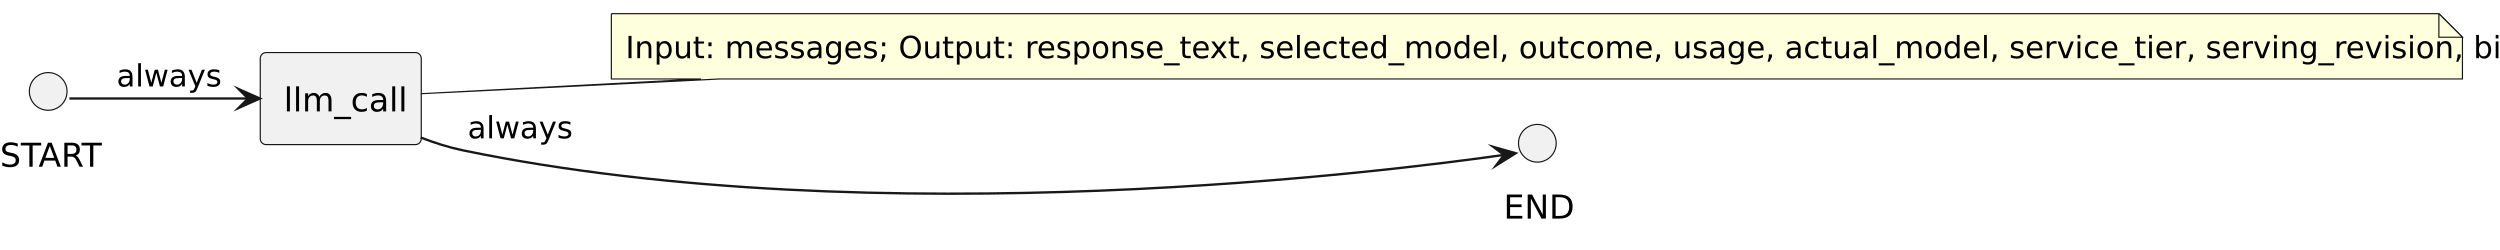
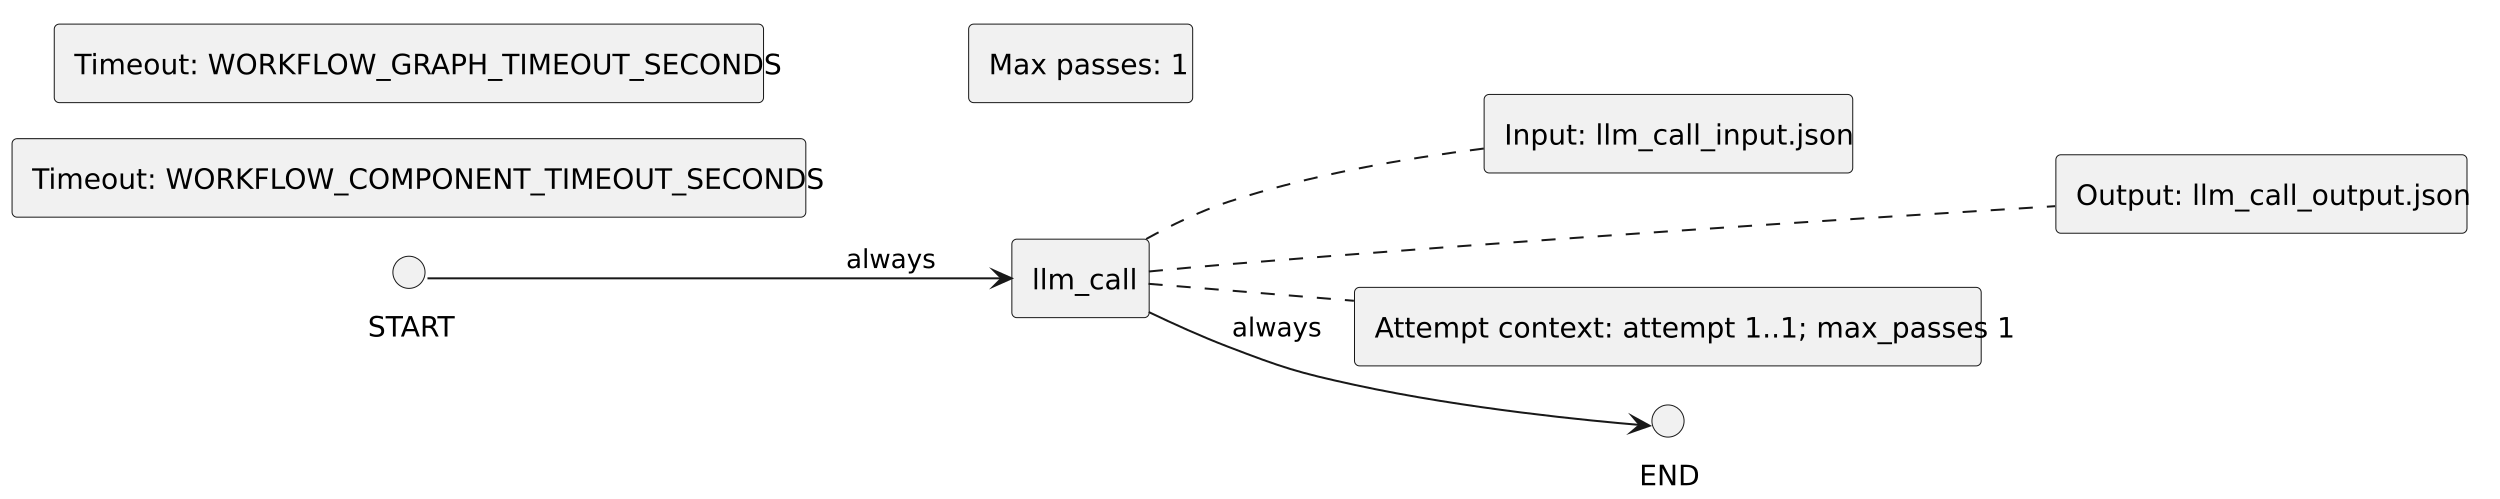
- <svg xmlns="http://www.w3.org/2000/svg" xmlns:xlink="http://www.w3.org/1999/xlink" version="1.1" data-diagram-type="DESCRIPTION" style="width:1061px;height:106px;background:#FFFFFF;" width="1061px" height="106px" viewBox="0 0 1061 106" zoomAndPan="magnify" preserveAspectRatio="none" contentStyleType="text/css">
+ <svg xmlns="http://www.w3.org/2000/svg" xmlns:xlink="http://www.w3.org/1999/xlink" version="1.1" data-diagram-type="DESCRIPTION" style="width:1244px;height:248px;background:#FFFFFF;" width="1244px" height="248px" viewBox="0 0 1244 248" zoomAndPan="magnify" preserveAspectRatio="none" contentStyleType="text/css">
  <defs />
  <g font-family="DejaVu Sans, Liberation Sans, Arial, sans-serif" lengthAdjust="spacing">
    <g class="entity" data-qualified-name="n0" id="ent0001" data-source-line="5">
-       <a target="_top" href="//github.com/gorban/api-agent/blob/_____switch_branch_____/workflows/components/agent/llm_call.md.html" xlink:href="//github.com/gorban/api-agent/blob/_____switch_branch_____/workflows/components/agent/llm_call.md.html" xlink:type="simple" xlink:actuate="onRequest" xlink:show="new" title="//github.com/gorban/api-agent/blob/_____switch_branch_____/workflows/components/agent/llm_call.md.html" xlink:title="//github.com/gorban/api-agent/blob/_____switch_branch_____/workflows/components/agent/llm_call.md.html">
-         <rect x="110.454" y="22.306" width="68.328" height="39.068" fill="#F1F1F1" style="stroke:#181818;stroke-width:0.5;" rx="2.5" ry="2.5" />
-         <text x="120.454" y="47.272" fill="#000" font-size="14" textLength="48.328">llm_call</text>
+       <a target="_top" href="//github.com/gorban/api-agent/blob/_____switch_branch_____/workflows/components/agent.md.html#node-llm_call" xlink:href="//github.com/gorban/api-agent/blob/_____switch_branch_____/workflows/components/agent.md.html#node-llm_call" xlink:type="simple" xlink:actuate="onRequest" xlink:show="new" title="//github.com/gorban/api-agent/blob/_____switch_branch_____/workflows/components/agent.md.html#node-llm_call" xlink:title="//github.com/gorban/api-agent/blob/_____switch_branch_____/workflows/components/agent.md.html#node-llm_call">
+         <rect x="503.5" y="119" width="68.328" height="39.068" fill="#F1F1F1" style="stroke:#181818;stroke-width:0.5;" rx="2.5" ry="2.5" />
+         <text x="513.5" y="143.966" fill="#000" font-size="14" textLength="48.328">llm_call</text>
      </a>
    </g>
-     <g class="entity" data-qualified-name="GMN2" id="ent0003" data-source-line="6">
-       <path d="M259.454,5.806 L259.454,33.512 A0,0 0 0 0 259.454,33.512 L297.477,33.512 L178.644,39.772 L305.477,33.512 L1045.062,33.512 A0,0 0 0 0 1045.062,33.512 L1045.062,15.806 L1035.062,5.806 L259.454,5.806 A0,0 0 0 0 259.454,5.806" style="stroke:#181818;stroke-width:0.5;" fill="#FEFFDD" />
-       <path d="M1035.062,5.806 L1035.062,15.806 L1045.062,15.806 L1035.062,5.806" style="stroke:#181818;stroke-width:0.5;" fill="#FEFFDD" />
-       <text x="265.454" y="24.703" fill="#000" font-size="13" textLength="764.608">Input: messages; Output: response_text, selected_model, outcome, usage, actual_model, service_tier, serving_revision, billing</text>
+     <g class="entity" data-qualified-name="ref0" id="ent0002" data-source-line="6">
+       <a target="_top" href="//github.com/gorban/api-agent/blob/_____switch_branch_____/.private_resources/diagrams/contracts/4949d6a6e97b19df154e3c6a.md.html" xlink:href="//github.com/gorban/api-agent/blob/_____switch_branch_____/.private_resources/diagrams/contracts/4949d6a6e97b19df154e3c6a.md.html" xlink:type="simple" xlink:actuate="onRequest" xlink:show="new" title="//github.com/gorban/api-agent/blob/_____switch_branch_____/.private_resources/diagrams/contracts/4949d6a6e97b19df154e3c6a.md.html" xlink:title="//github.com/gorban/api-agent/blob/_____switch_branch_____/.private_resources/diagrams/contracts/4949d6a6e97b19df154e3c6a.md.html">
+         <rect x="738.5" y="47" width="183.421" height="39.068" fill="#F1F1F1" style="stroke:#181818;stroke-width:0.5;" rx="2.5" ry="2.5" />
+         <text x="748.5" y="71.966" fill="#000" font-size="14" textLength="163.421">Input: llm_call_input.json</text>
+       </a>
    </g>
-     <g class="entity" data-qualified-name="start" id="ent0005" data-source-line="7">
-       <ellipse cx="20.454" cy="38.806" rx="8" ry="8" fill="#F1F1F1" style="stroke:#181818;stroke-width:0.5;" />
-       <text x="0" y="70.772" fill="#000" font-size="14" textLength="40.908">START</text>
+     <g class="entity" data-qualified-name="ref1" id="ent0004" data-source-line="8">
+       <a target="_top" href="//github.com/gorban/api-agent/blob/_____switch_branch_____/.private_resources/diagrams/contracts/e0789b93c21daaea7f68bc7d.md.html" xlink:href="//github.com/gorban/api-agent/blob/_____switch_branch_____/.private_resources/diagrams/contracts/e0789b93c21daaea7f68bc7d.md.html" xlink:type="simple" xlink:actuate="onRequest" xlink:show="new" title="//github.com/gorban/api-agent/blob/_____switch_branch_____/.private_resources/diagrams/contracts/e0789b93c21daaea7f68bc7d.md.html" xlink:title="//github.com/gorban/api-agent/blob/_____switch_branch_____/.private_resources/diagrams/contracts/e0789b93c21daaea7f68bc7d.md.html">
+         <rect x="1023" y="77" width="204.575" height="39.068" fill="#F1F1F1" style="stroke:#181818;stroke-width:0.5;" rx="2.5" ry="2.5" />
+         <text x="1033" y="101.966" fill="#000" font-size="14" textLength="184.575">Output: llm_call_output.json</text>
+       </a>
    </g>
-     <g class="entity" data-qualified-name="end" id="ent0007" data-source-line="9">
-       <ellipse cx="652.454" cy="60.806" rx="8" ry="8" fill="#F1F1F1" style="stroke:#181818;stroke-width:0.5;" />
-       <text x="638.132" y="92.772" fill="#000" font-size="14" textLength="28.644">END</text>
+     <g class="entity" data-qualified-name="context2" id="ent0007" data-source-line="11">
+       <rect x="674" y="143" width="311.843" height="39.068" fill="#F1F1F1" style="stroke:#181818;stroke-width:0.5;" rx="2.5" ry="2.5" />
+       <text x="684" y="167.966" fill="#000" font-size="14" textLength="291.843">Attempt context: attempt 1..1; max_passes 1</text>
    </g>
-     <g class="link" data-entity-1="ent0005" data-entity-2="ent0001" id="lnk6" data-link-type="dependency">
-       <polygon points="110.278,41.806,101.278,37.806,105.278,41.806,101.278,45.806,110.278,41.806" fill="#181818" style="stroke:#181818;stroke-width:1;stroke-linejoin:miter;stroke-miterlimit:10;" />
-       <path d="M29.459,41.806 C45.574,41.806 77.74,41.806 105.278,41.806" style="stroke:#181818;stroke-width:1;" fill="none" />
-       <text x="49.454" y="36.703" fill="#000" font-size="13" textLength="41.015">always</text>
+     <g class="entity" data-qualified-name="timeout3" id="ent0009" data-source-line="13">
+       <a target="_top" href="//github.com/gorban/api-agent/blob/_____switch_branch_____/.private_resources/diagrams/contracts/acd2e696392732d16fccda23.md.html" xlink:href="//github.com/gorban/api-agent/blob/_____switch_branch_____/.private_resources/diagrams/contracts/acd2e696392732d16fccda23.md.html" xlink:type="simple" xlink:actuate="onRequest" xlink:show="new" title="//github.com/gorban/api-agent/blob/_____switch_branch_____/.private_resources/diagrams/contracts/acd2e696392732d16fccda23.md.html" xlink:title="//github.com/gorban/api-agent/blob/_____switch_branch_____/.private_resources/diagrams/contracts/acd2e696392732d16fccda23.md.html">
+         <rect x="27" y="12" width="352.933" height="39.068" fill="#F1F1F1" style="stroke:#181818;stroke-width:0.5;" rx="2.5" ry="2.5" />
+         <text x="37" y="36.966" fill="#000" font-size="14" textLength="332.933">Timeout: WORKFLOW_GRAPH_TIMEOUT_SECONDS</text>
+       </a>
    </g>
-     <g class="link" data-entity-1="ent0001" data-entity-2="ent0007" id="lnk8" data-link-type="dependency">
-       <polygon points="643.25,65.027,633.773,62.344,638.3,65.736,634.908,70.263,643.25,65.027" fill="#181818" style="stroke:#181818;stroke-width:1;stroke-linejoin:miter;stroke-miterlimit:10;" />
-       <path d="M178.564,58.37 C184.395,60.621 190.504,62.578 196.454,63.806 C373.611,100.387 592.958,72.231 638.3,65.736" style="stroke:#181818;stroke-width:1;" fill="none" />
-       <text x="198.454" y="58.703" fill="#000" font-size="13" textLength="41.015">always</text>
+     <g class="entity" data-qualified-name="timeout4" id="ent0010" data-source-line="14">
+       <a target="_top" href="//github.com/gorban/api-agent/blob/_____switch_branch_____/.private_resources/diagrams/contracts/5141abc3c6d33b309eecd2ee.md.html" xlink:href="//github.com/gorban/api-agent/blob/_____switch_branch_____/.private_resources/diagrams/contracts/5141abc3c6d33b309eecd2ee.md.html" xlink:type="simple" xlink:actuate="onRequest" xlink:show="new" title="//github.com/gorban/api-agent/blob/_____switch_branch_____/.private_resources/diagrams/contracts/5141abc3c6d33b309eecd2ee.md.html" xlink:title="//github.com/gorban/api-agent/blob/_____switch_branch_____/.private_resources/diagrams/contracts/5141abc3c6d33b309eecd2ee.md.html">
+         <rect x="6" y="69" width="394.974" height="39.068" fill="#F1F1F1" style="stroke:#181818;stroke-width:0.5;" rx="2.5" ry="2.5" />
+         <text x="16" y="93.966" fill="#000" font-size="14" textLength="374.974">Timeout: WORKFLOW_COMPONENT_TIMEOUT_SECONDS</text>
+       </a>
+     </g>
+     <g class="entity" data-qualified-name="budget5" id="ent0011" data-source-line="15">
+       <a target="_top" href="//github.com/gorban/api-agent/blob/_____switch_branch_____/workflows/components/agent.md.html#components" xlink:href="//github.com/gorban/api-agent/blob/_____switch_branch_____/workflows/components/agent.md.html#components" xlink:type="simple" xlink:actuate="onRequest" xlink:show="new" title="//github.com/gorban/api-agent/blob/_____switch_branch_____/workflows/components/agent.md.html#components" xlink:title="//github.com/gorban/api-agent/blob/_____switch_branch_____/workflows/components/agent.md.html#components">
+         <rect x="482" y="12" width="111.476" height="39.068" fill="#F1F1F1" style="stroke:#181818;stroke-width:0.5;" rx="2.5" ry="2.5" />
+         <text x="492" y="36.966" fill="#000" font-size="14" textLength="91.476">Max passes: 1</text>
+       </a>
+     </g>
+     <g class="entity" data-qualified-name="start" id="ent0012" data-source-line="16">
+       <ellipse cx="203.5" cy="135.5" rx="8" ry="8" fill="#F1F1F1" style="stroke:#181818;stroke-width:0.5;" />
+       <text x="183.046" y="167.466" fill="#000" font-size="14" textLength="40.908">START</text>
+     </g>
+     <g class="entity" data-qualified-name="end" id="ent0014" data-source-line="18">
+       <ellipse cx="830" cy="209.5" rx="8" ry="8" fill="#F1F1F1" style="stroke:#181818;stroke-width:0.5;" />
+       <text x="815.678" y="241.466" fill="#000" font-size="14" textLength="28.644">END</text>
+     </g>
+     <g class="link" data-entity-1="ent0001" data-entity-2="ent0002" id="lnk3" data-link-type="association">
+       <path d="M570.34,118.92 C582.649,112.134 597.1,105.087 611,100.5 C651.74,87.056 698.559,78.868 738.34,73.909" style="stroke:#181818;stroke-width:1;stroke-dasharray:7,7;" fill="none" />
+     </g>
+     <g class="link" data-entity-1="ent0001" data-entity-2="ent0004" id="lnk5" data-link-type="association">
+       <path d="M571.687,135.097 C584.025,133.885 598.145,132.558 611,131.5 C753.71,119.749 918.967,108.995 1022.623,102.595" style="stroke:#181818;stroke-width:1;stroke-dasharray:7,7;" fill="none" />
+     </g>
+     <g class="link" data-entity-1="ent0001" data-entity-2="ent0007" id="lnk8" data-link-type="association">
+       <path d="M571.541,141.23 C597.268,143.355 635.003,146.473 673.695,149.669" style="stroke:#181818;stroke-width:1;stroke-dasharray:7,7;" fill="none" />
+     </g>
+     <g class="link" data-entity-1="ent0012" data-entity-2="ent0001" id="lnk13" data-link-type="dependency">
+       <polygon points="503.367,138.5,494.367,134.5,498.367,138.5,494.367,142.5,503.367,138.5" fill="#181818" style="stroke:#181818;stroke-width:1;stroke-linejoin:miter;stroke-miterlimit:10;" />
+       <path d="M212.707,138.5 C252.798,138.5 424.125,138.5 498.367,138.5" style="stroke:#181818;stroke-width:1;" fill="none" />
+       <text x="421" y="133.397" fill="#000" font-size="13" textLength="41.015">always</text>
+     </g>
+     <g class="link" data-entity-1="ent0001" data-entity-2="ent0014" id="lnk15" data-link-type="dependency">
+       <polygon points="820.853,211.854,812.217,207.119,815.871,211.438,811.552,215.091,820.853,211.854" fill="#181818" style="stroke:#181818;stroke-width:1;stroke-linejoin:miter;stroke-miterlimit:10;" />
+       <path d="M571.629,155.277 C583.836,161.127 597.887,167.479 611,172.5 C638.312,182.959 645.42,185.295 674,191.5 C729.463,203.541 792.693,209.502 815.871,211.438" style="stroke:#181818;stroke-width:1;" fill="none" />
+       <text x="613" y="167.397" fill="#000" font-size="13" textLength="41.015">always</text>
    </g>
  </g>
</svg>
